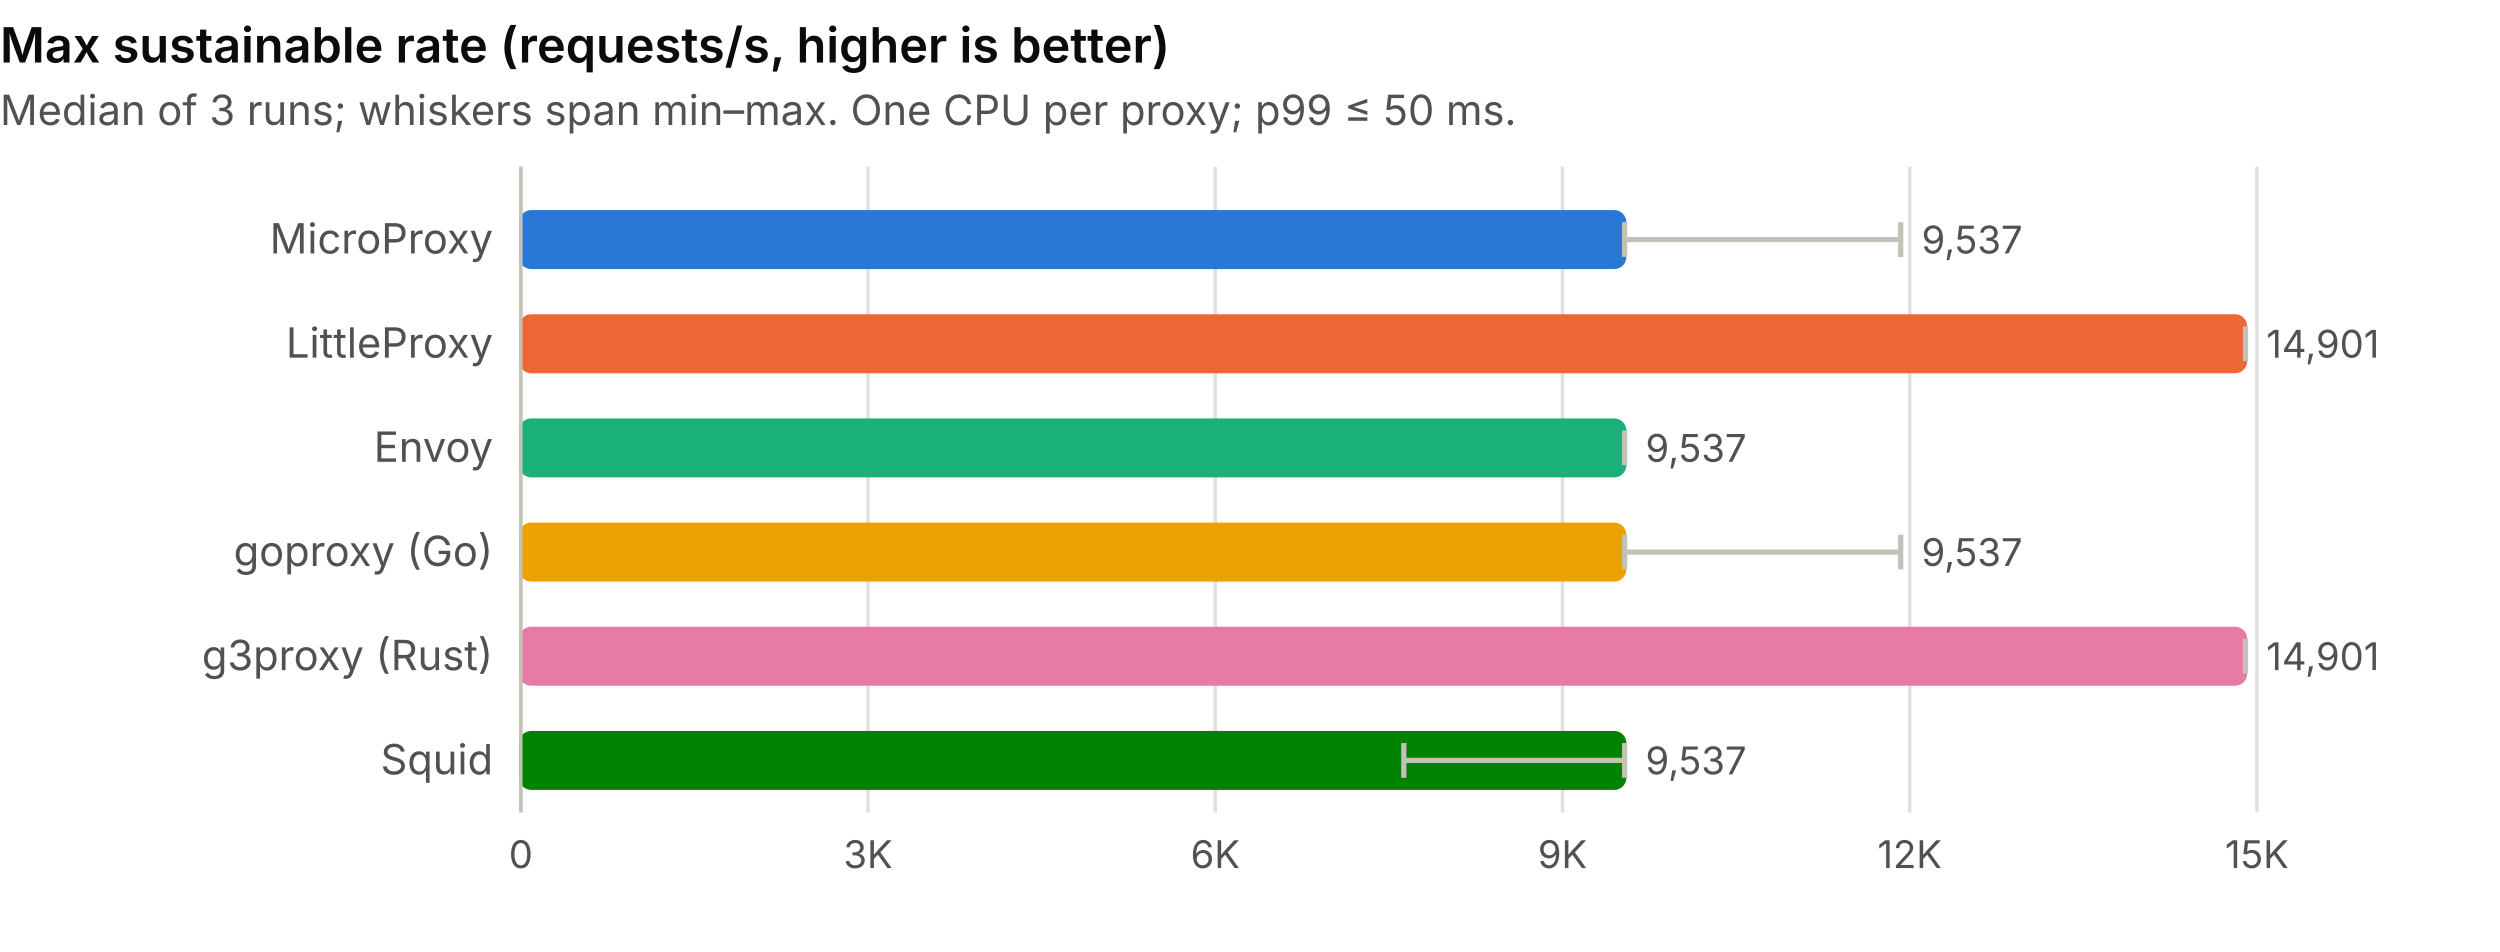
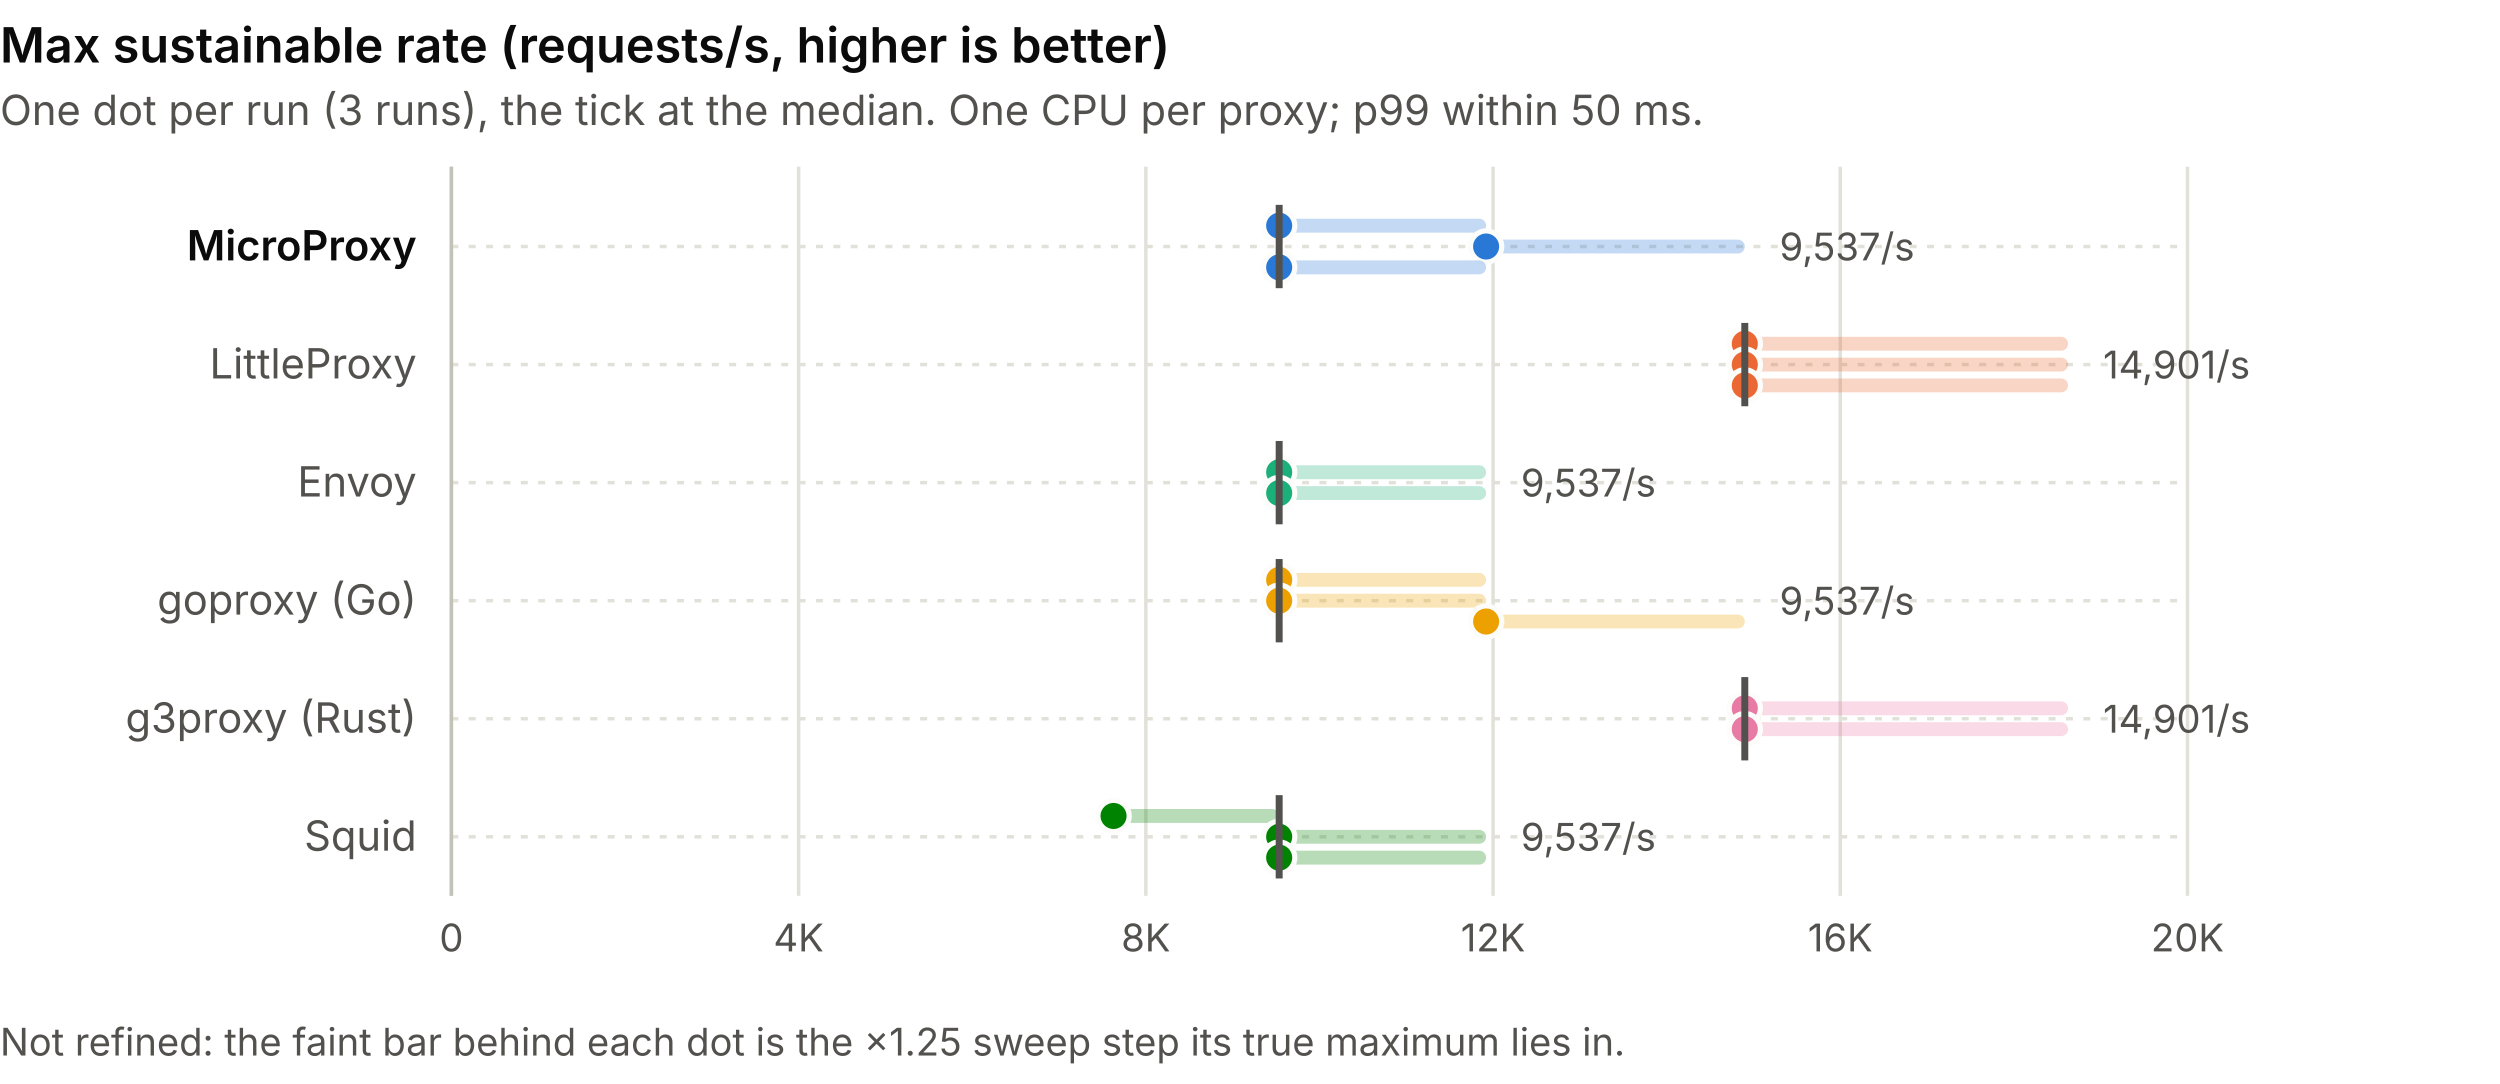
- <svg xmlns="http://www.w3.org/2000/svg" viewBox="0 0 720 274" width="720" height="274" role="img" aria-label="Max sustainable rate (requests/s, higher is better)">
-   <style>text{font-family:system-ui,-apple-system,'Segoe UI',sans-serif;fill:#52514e}.h{fill:#0b0b0b;font-weight:600}.g{stroke:#e1e0d9;stroke-width:1;fill:none}.a{stroke:#c3c2b7;stroke-width:1;fill:none}.l{fill:none;stroke-width:2;stroke-linejoin:round;stroke-linecap:round}.l.mp{stroke-width:3}.w{stroke-width:1.5;fill:none}.cap{stroke:#d03b3b;stroke-width:1.5;fill:none}.s0{stroke:#2a78d6;fill:#2a78d6}.s1{stroke:#eb6834;fill:#eb6834}.s2{stroke:#1baf7a;fill:#1baf7a}.s3{stroke:#eda100;fill:#eda100}.s4{stroke:#e87ba4;fill:#e87ba4}.s5{stroke:#008300;fill:#008300}.s6{stroke:#6250d6;fill:#6250d6}.s7{stroke:#e34948;fill:#e34948}@media (prefers-color-scheme: dark){text{fill:#c3c2b7}.h{fill:#f0efec}.g{stroke:#2c2c2a}.a{stroke:#383835}.s0{stroke:#3987e5;fill:#3987e5}.s1{stroke:#d95926;fill:#d95926}.s2{stroke:#199e70;fill:#199e70}.s3{stroke:#c98500;fill:#c98500}.s4{stroke:#d55181;fill:#d55181}.s5{stroke:#008300;fill:#008300}.s6{stroke:#9085e9;fill:#9085e9}.s7{stroke:#e66767;fill:#e66767}}</style>
+ <svg xmlns="http://www.w3.org/2000/svg" viewBox="0 0 720 312" width="720" height="312" role="img" aria-label="Max sustainable rate (requests/s, higher is better)">
+   <style>text{font-family:system-ui,-apple-system,'Segoe UI',sans-serif;fill:#52514e}.h{fill:#0b0b0b;font-weight:600}.g{stroke:#e1e0d9;stroke-width:1;fill:none}.a{stroke:#c3c2b7;stroke-width:1;fill:none}.l{fill:none;stroke-width:2;stroke-linejoin:round;stroke-linecap:round}.l.mp{stroke-width:3}.w{stroke-width:1.5;fill:none}.cap{stroke:#d03b3b;stroke-width:1.5;fill:none}.med{stroke:#52514e;fill:none}.ref{stroke:#52514e;stroke-width:1;stroke-dasharray:4 3;fill:none}.s0{stroke:#2a78d6;fill:#2a78d6}.s1{stroke:#eb6834;fill:#eb6834}.s2{stroke:#1baf7a;fill:#1baf7a}.s3{stroke:#eda100;fill:#eda100}.s4{stroke:#e87ba4;fill:#e87ba4}.s5{stroke:#008300;fill:#008300}.s6{stroke:#6250d6;fill:#6250d6}.s7{stroke:#e34948;fill:#e34948}.dot{stroke:#fcfcfb;stroke-width:1.5}.hollow{fill:#fcfcfb}@media (prefers-color-scheme: dark){text{fill:#c3c2b7}.h{fill:#f0efec}.g{stroke:#2c2c2a}.a{stroke:#383835}.med{stroke:#c3c2b7}.ref{stroke:#c3c2b7}.cap{stroke:#e66767}.s0{stroke:#3987e5;fill:#3987e5}.s1{stroke:#d95926;fill:#d95926}.s2{stroke:#199e70;fill:#199e70}.s3{stroke:#c98500;fill:#c98500}.s4{stroke:#d55181;fill:#d55181}.s5{stroke:#008300;fill:#008300}.s6{stroke:#9085e9;fill:#9085e9}.s7{stroke:#e66767;fill:#e66767}.dot{stroke:#1a1a19}.hollow{fill:#1a1a19}}</style>
  <text x="0.0" y="18.0" class="h" text-anchor="start" font-size="14">Max sustainable rate (requests/s, higher is better)</text>
-   <text x="0.0" y="36.0" class="t" text-anchor="start" font-size="12">Median of 3 runs; whiskers span min–max. One CPU per proxy; p99 ≤ 50 ms.</text>
-   <line class="g" x1="150.0" y1="48" x2="150.0" y2="234" />
-   <text x="150.0" y="250.0" class="t" text-anchor="middle" font-size="11">0</text>
-   <line class="g" x1="250.0" y1="48" x2="250.0" y2="234" />
-   <text x="250.0" y="250.0" class="t" text-anchor="middle" font-size="11">3K</text>
-   <line class="g" x1="350.0" y1="48" x2="350.0" y2="234" />
-   <text x="350.0" y="250.0" class="t" text-anchor="middle" font-size="11">6K</text>
-   <line class="g" x1="450.0" y1="48" x2="450.0" y2="234" />
-   <text x="450.0" y="250.0" class="t" text-anchor="middle" font-size="11">9K</text>
-   <line class="g" x1="550.0" y1="48" x2="550.0" y2="234" />
-   <text x="550.0" y="250.0" class="t" text-anchor="middle" font-size="11">12K</text>
-   <line class="g" x1="650.0" y1="48" x2="650.0" y2="234" />
-   <text x="650.0" y="250.0" class="t" text-anchor="middle" font-size="11">15K</text>
-   <text x="142.0" y="73.0" class="t" text-anchor="end" font-size="12">MicroProxy</text>
-   <rect class="s0" x="150" y="61.0" width="317.9" height="16" rx="3" />
-   <path class="a" style="stroke-width:1.5" d="M467.9 69.0H547.4M467.9 64.0V74.0M547.4 64.0V74.0" />
-   <text x="553.4" y="73.0" class="t" text-anchor="start" font-size="11">9,537</text>
-   <text x="142.0" y="103.0" class="t" text-anchor="end" font-size="12">LittleProxy</text>
-   <rect class="s1" x="150" y="91.0" width="496.7" height="16" rx="3" />
-   <path class="a" style="stroke-width:1.5" d="M646.7 99.0H646.7M646.7 94.0V104.0M646.7 94.0V104.0" />
-   <text x="652.7" y="103.0" class="t" text-anchor="start" font-size="11">14,901</text>
-   <text x="142.0" y="133.0" class="t" text-anchor="end" font-size="12">Envoy</text>
-   <rect class="s2" x="150" y="121.0" width="317.9" height="16" rx="3" />
-   <path class="a" style="stroke-width:1.5" d="M467.9 129.0H467.9M467.9 124.0V134.0M467.9 124.0V134.0" />
-   <text x="473.9" y="133.0" class="t" text-anchor="start" font-size="11">9,537</text>
-   <text x="142.0" y="163.0" class="t" text-anchor="end" font-size="12">goproxy (Go)</text>
-   <rect class="s3" x="150" y="151.0" width="317.9" height="16" rx="3" />
-   <path class="a" style="stroke-width:1.5" d="M467.9 159.0H547.4M467.9 154.0V164.0M547.4 154.0V164.0" />
-   <text x="553.4" y="163.0" class="t" text-anchor="start" font-size="11">9,537</text>
-   <text x="142.0" y="193.0" class="t" text-anchor="end" font-size="12">g3proxy (Rust)</text>
-   <rect class="s4" x="150" y="181.0" width="496.7" height="16" rx="3" />
-   <path class="a" style="stroke-width:1.5" d="M646.7 189.0H646.7M646.7 184.0V194.0M646.7 184.0V194.0" />
-   <text x="652.7" y="193.0" class="t" text-anchor="start" font-size="11">14,901</text>
-   <text x="142.0" y="223.0" class="t" text-anchor="end" font-size="12">Squid</text>
-   <rect class="s5" x="150" y="211.0" width="317.9" height="16" rx="3" />
-   <path class="a" style="stroke-width:1.5" d="M404.3 219.0H467.9M404.3 214.0V224.0M467.9 214.0V224.0" />
-   <text x="473.9" y="223.0" class="t" text-anchor="start" font-size="11">9,537</text>
-   <line class="a" x1="150" y1="48" x2="150" y2="234" />
+   <text x="0.0" y="36.0" class="t" text-anchor="start" font-size="12">One dot per run (3 runs), the tick at the median. One CPU per proxy; p99 within 50 ms.</text>
+   <line class="g" x1="130.0" y1="48" x2="130.0" y2="258" />
+   <text x="130.0" y="274.0" class="t" text-anchor="middle" font-size="11">0</text>
+   <line class="g" x1="230.0" y1="48" x2="230.0" y2="258" />
+   <text x="230.0" y="274.0" class="t" text-anchor="middle" font-size="11">4K</text>
+   <line class="g" x1="330.0" y1="48" x2="330.0" y2="258" />
+   <text x="330.0" y="274.0" class="t" text-anchor="middle" font-size="11">8K</text>
+   <line class="g" x1="430.0" y1="48" x2="430.0" y2="258" />
+   <text x="430.0" y="274.0" class="t" text-anchor="middle" font-size="11">12K</text>
+   <line class="g" x1="530.0" y1="48" x2="530.0" y2="258" />
+   <text x="530.0" y="274.0" class="t" text-anchor="middle" font-size="11">16K</text>
+   <line class="g" x1="630.0" y1="48" x2="630.0" y2="258" />
+   <text x="630.0" y="274.0" class="t" text-anchor="middle" font-size="11">20K</text>
+   <text x="120.0" y="75.0" class="h" text-anchor="end" font-size="12">MicroProxy</text>
+   <line class="g" x1="130" y1="71.0" x2="630" y2="71.0" style="stroke-dasharray:2 3" />
+   <rect class="s0" x="368.4" y="63.0" width="59.6" height="4" rx="2" style="opacity:.28;stroke:none" />
+   <circle class="s0 dot" cx="368.4" cy="65.0" r="4.5" />
+   <rect class="s0" x="428.0" y="69.0" width="74.5" height="4" rx="2" style="opacity:.28;stroke:none" />
+   <circle class="s0 dot" cx="428.0" cy="71.0" r="4.5" />
+   <rect class="s0" x="368.4" y="75.0" width="59.6" height="4" rx="2" style="opacity:.28;stroke:none" />
+   <circle class="s0 dot" cx="368.4" cy="77.0" r="4.5" />
+   <line class="med" x1="368.4" y1="59.0" x2="368.4" y2="83.0" style="stroke-width:2" />
+   <text x="512.5" y="75.0" class="t" text-anchor="start" font-size="11">9,537/s</text>
+   <text x="120.0" y="109.0" class="t" text-anchor="end" font-size="12">LittleProxy</text>
+   <line class="g" x1="130" y1="105.0" x2="630" y2="105.0" style="stroke-dasharray:2 3" />
+   <rect class="s1" x="502.5" y="97.0" width="93.1" height="4" rx="2" style="opacity:.28;stroke:none" />
+   <circle class="s1 dot" cx="502.5" cy="99.0" r="4.5" />
+   <rect class="s1" x="502.5" y="103.0" width="93.1" height="4" rx="2" style="opacity:.28;stroke:none" />
+   <circle class="s1 dot" cx="502.5" cy="105.0" r="4.5" />
+   <rect class="s1" x="502.5" y="109.0" width="93.1" height="4" rx="2" style="opacity:.28;stroke:none" />
+   <circle class="s1 dot" cx="502.5" cy="111.0" r="4.5" />
+   <line class="med" x1="502.5" y1="93.0" x2="502.5" y2="117.0" style="stroke-width:2" />
+   <text x="605.7" y="109.0" class="t" text-anchor="start" font-size="11">14,901/s</text>
+   <text x="120.0" y="143.0" class="t" text-anchor="end" font-size="12">Envoy</text>
+   <line class="g" x1="130" y1="139.0" x2="630" y2="139.0" style="stroke-dasharray:2 3" />
+   <rect class="s2" x="368.4" y="134.0" width="59.6" height="4" rx="2" style="opacity:.28;stroke:none" />
+   <circle class="s2 dot" cx="368.4" cy="136.0" r="4.5" />
+   <rect class="s2" x="368.4" y="140.0" width="59.6" height="4" rx="2" style="opacity:.28;stroke:none" />
+   <circle class="s2 dot" cx="368.4" cy="142.0" r="4.5" />
+   <line class="med" x1="368.4" y1="127.0" x2="368.4" y2="151.0" style="stroke-width:2" />
+   <text x="438.0" y="143.0" class="t" text-anchor="start" font-size="11">9,537/s</text>
+   <text x="120.0" y="177.0" class="t" text-anchor="end" font-size="12">goproxy (Go)</text>
+   <line class="g" x1="130" y1="173.0" x2="630" y2="173.0" style="stroke-dasharray:2 3" />
+   <rect class="s3" x="368.4" y="165.0" width="59.6" height="4" rx="2" style="opacity:.28;stroke:none" />
+   <circle class="s3 dot" cx="368.4" cy="167.0" r="4.5" />
+   <rect class="s3" x="368.4" y="171.0" width="59.6" height="4" rx="2" style="opacity:.28;stroke:none" />
+   <circle class="s3 dot" cx="368.4" cy="173.0" r="4.5" />
+   <rect class="s3" x="428.0" y="177.0" width="74.5" height="4" rx="2" style="opacity:.28;stroke:none" />
+   <circle class="s3 dot" cx="428.0" cy="179.0" r="4.5" />
+   <line class="med" x1="368.4" y1="161.0" x2="368.4" y2="185.0" style="stroke-width:2" />
+   <text x="512.5" y="177.0" class="t" text-anchor="start" font-size="11">9,537/s</text>
+   <text x="120.0" y="211.0" class="t" text-anchor="end" font-size="12">g3proxy (Rust)</text>
+   <line class="g" x1="130" y1="207.0" x2="630" y2="207.0" style="stroke-dasharray:2 3" />
+   <rect class="s4" x="502.5" y="202.0" width="93.1" height="4" rx="2" style="opacity:.28;stroke:none" />
+   <circle class="s4 dot" cx="502.5" cy="204.0" r="4.5" />
+   <rect class="s4" x="502.5" y="208.0" width="93.1" height="4" rx="2" style="opacity:.28;stroke:none" />
+   <circle class="s4 dot" cx="502.5" cy="210.0" r="4.5" />
+   <line class="med" x1="502.5" y1="195.0" x2="502.5" y2="219.0" style="stroke-width:2" />
+   <text x="605.7" y="211.0" class="t" text-anchor="start" font-size="11">14,901/s</text>
+   <text x="120.0" y="245.0" class="t" text-anchor="end" font-size="12">Squid</text>
+   <line class="g" x1="130" y1="241.0" x2="630" y2="241.0" style="stroke-dasharray:2 3" />
+   <rect class="s5" x="320.7" y="233.0" width="47.7" height="4" rx="2" style="opacity:.28;stroke:none" />
+   <circle class="s5 dot" cx="320.7" cy="235.0" r="4.5" />
+   <rect class="s5" x="368.4" y="239.0" width="59.6" height="4" rx="2" style="opacity:.28;stroke:none" />
+   <circle class="s5 dot" cx="368.4" cy="241.0" r="4.5" />
+   <rect class="s5" x="368.4" y="245.0" width="59.6" height="4" rx="2" style="opacity:.28;stroke:none" />
+   <circle class="s5 dot" cx="368.4" cy="247.0" r="4.5" />
+   <line class="med" x1="368.4" y1="229.0" x2="368.4" y2="253.0" style="stroke-width:2" />
+   <text x="438.0" y="245.0" class="t" text-anchor="start" font-size="11">9,537/s</text>
+   <line class="a" x1="130" y1="48" x2="130" y2="258" />
+   <text x="0.0" y="304.0" class="t" text-anchor="start" font-size="11">Not refined: the faint bar behind each dot is the ×1.25 sweep step its true maximum lies in.</text>
</svg>
